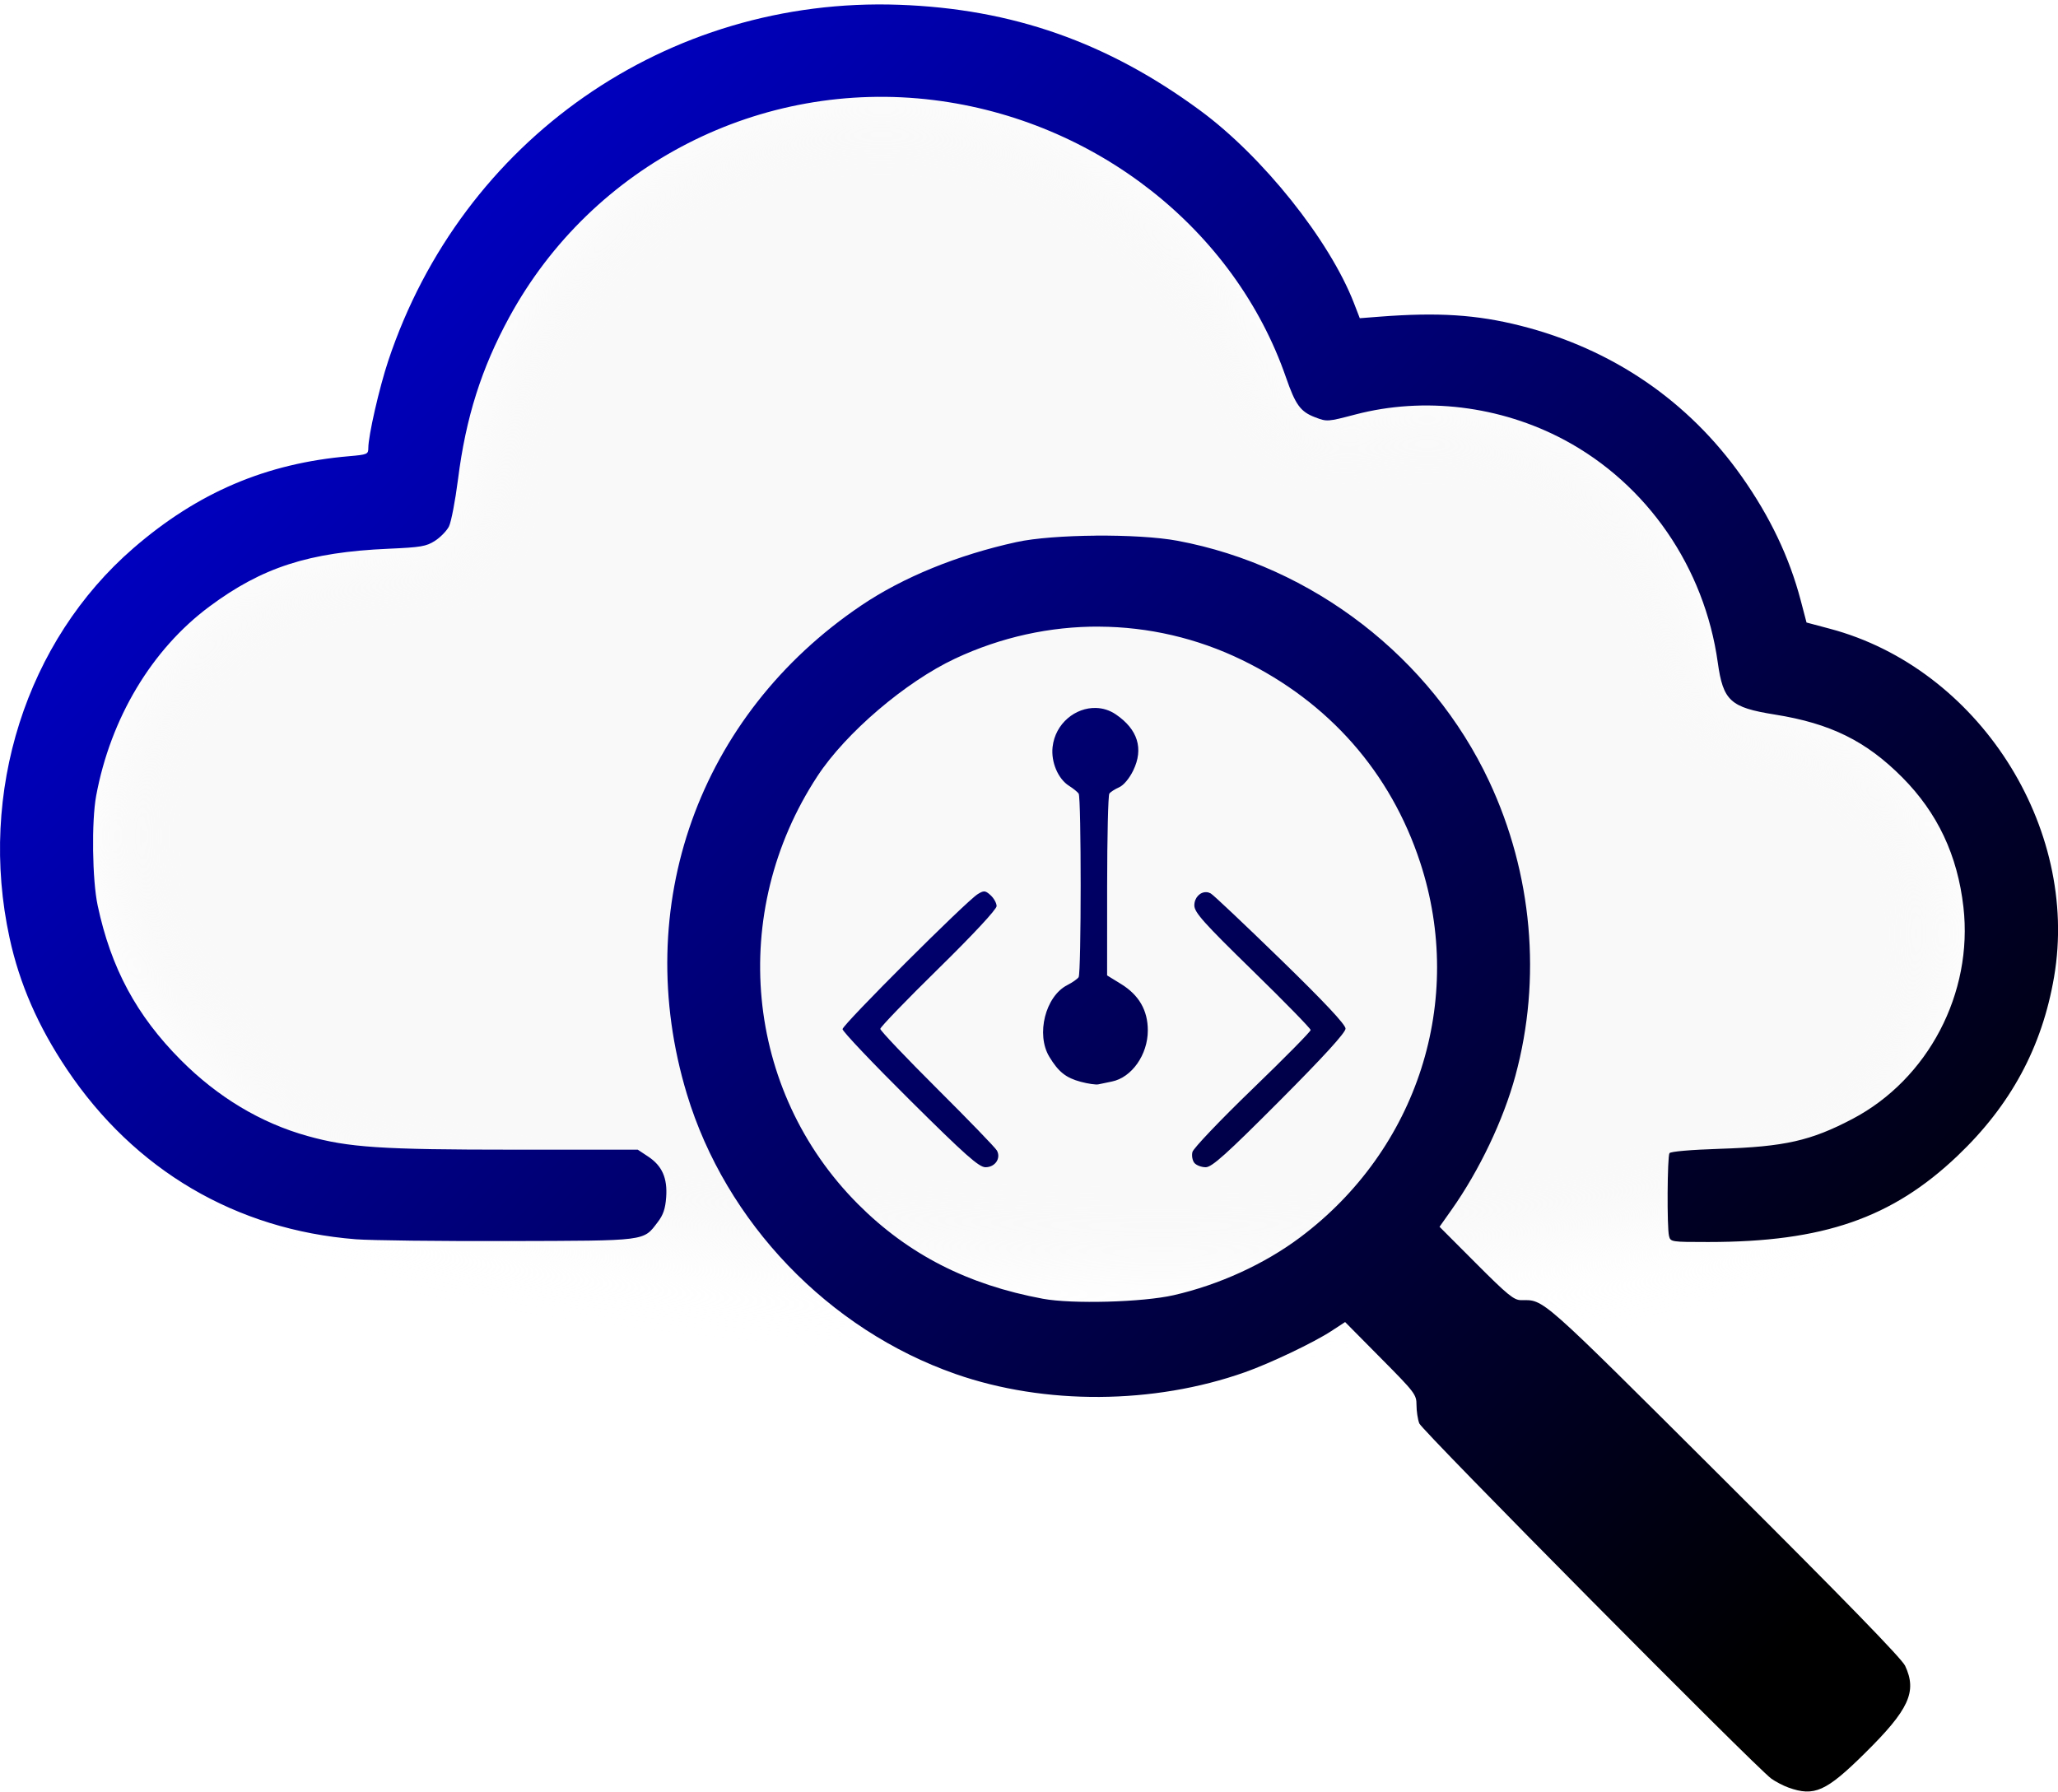
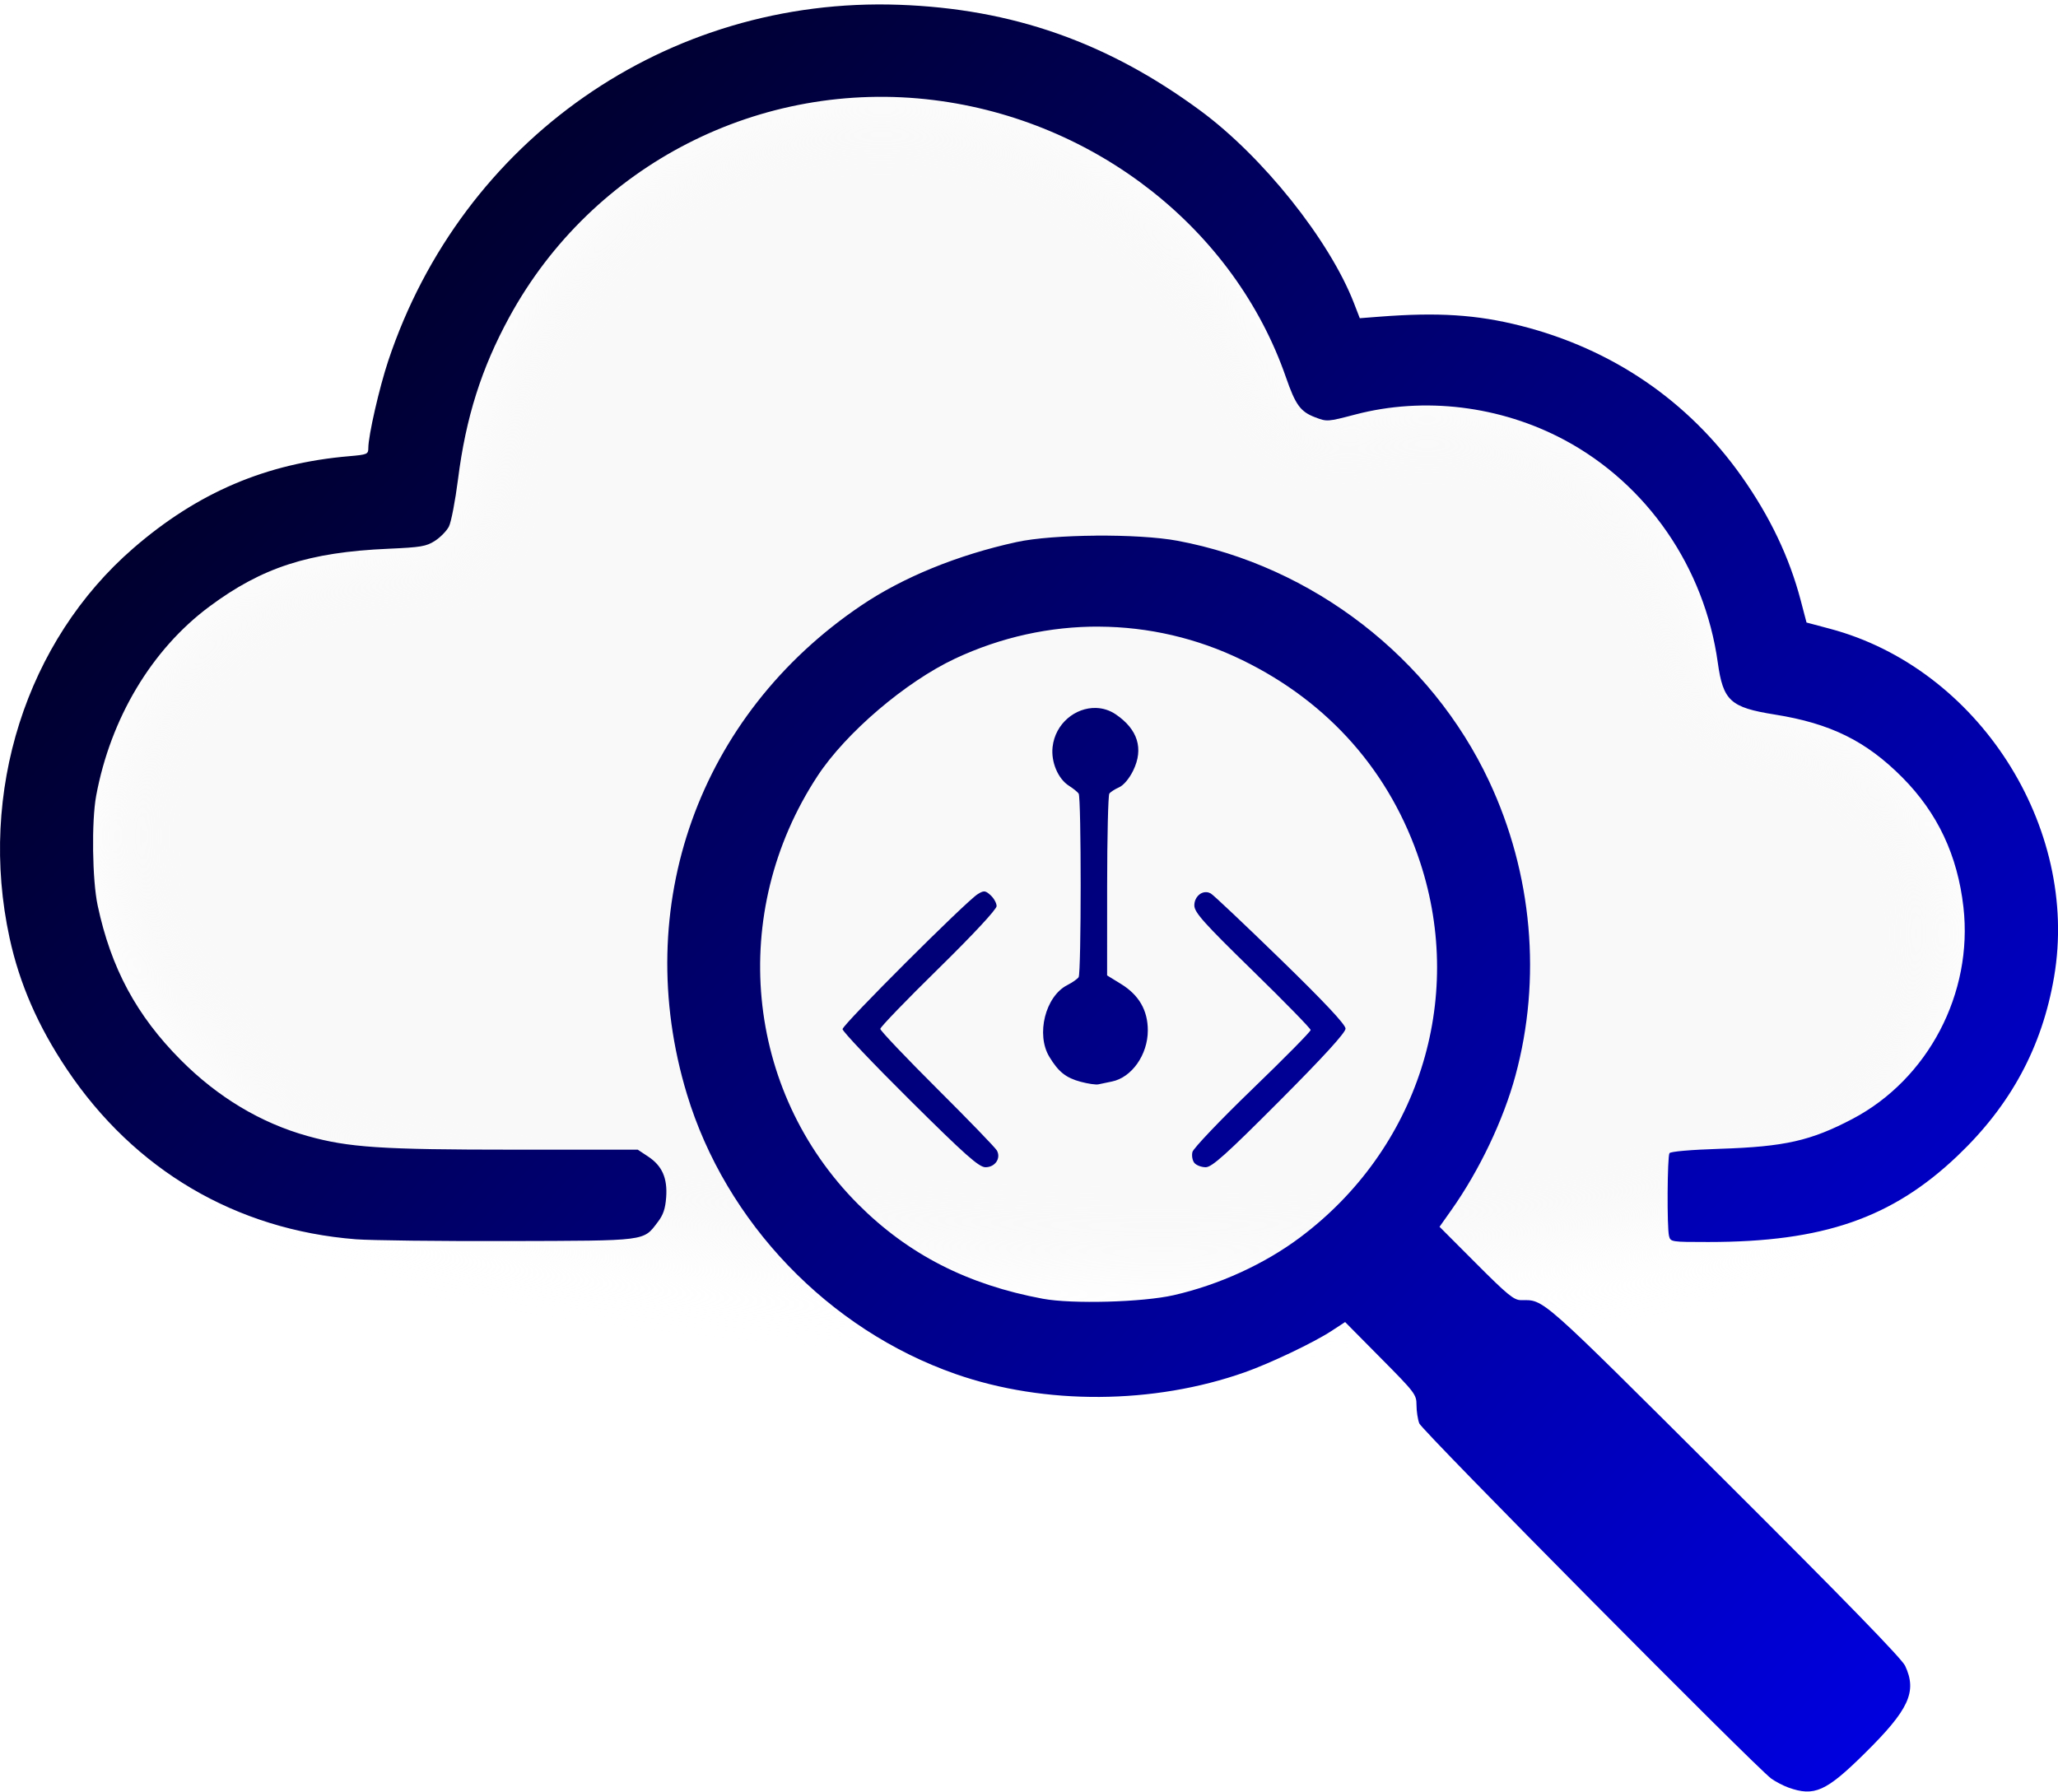
<svg xmlns="http://www.w3.org/2000/svg" xmlns:xlink="http://www.w3.org/1999/xlink" width="56.359mm" height="49.063mm" viewBox="0 0 56.359 49.063" version="1.1" id="svg1" xml:space="preserve">
  <defs id="defs1">
    <linearGradient id="linearGradient5">
      <stop style="stop-color:#0000ff;stop-opacity:1" offset="0" id="stop5" />
      <stop style="stop-color:#000000;stop-opacity:1;" offset="1" id="stop6" />
    </linearGradient>
    <filter style="color-interpolation-filters:sRGB" id="filter5" x="-0.046" y="-0.073" width="1.093" height="1.146">
      <feGaussianBlur stdDeviation="3.617" id="feGaussianBlur5" />
    </filter>
-     <linearGradient xlink:href="#linearGradient5" id="linearGradient6" x1="22.124" y1="-27.458" x2="107.837" y2="55.907" gradientUnits="userSpaceOnUse" gradientTransform="matrix(0.5998032,0,0,0.5998032,-0.6804501,2.174982)" />
+     <linearGradient xlink:href="#linearGradient5" id="linearGradient6" x1="114.445" y1="83.082" x2="12.867" y2="-11.418" gradientUnits="userSpaceOnUse" gradientTransform="matrix(0.5998032,0,0,0.5998032,-0.6804501,2.174982)" />
  </defs>
  <g id="layer1" transform="translate(-3.387674,-2.695108)">
    <path style="fill:#f9f9f9;filter:url(#filter5)" d="m 93.925,9.565 c 2.137,-0.06 4.298,0.041 6.466,0.31 16.252,2.016 30.167,12.973 35.304,27.799 0.954,2.752 1.45,3.433 2.918,3.993 1.196,0.457 1.245,0.453 4.032,-0.277 6.9,-1.808 14.529,-0.88 20.945,2.548 8.293,4.431 14.041,12.768 15.374,22.296 0.539,3.856 1.263,4.518 5.71,5.226 5.582,0.888 9.155,2.648 12.783,6.297 3.535,3.555 5.537,7.802 6.128,13.001 0.98,8.62 -1.901,20.186 -8.733,25.352 -23.887,18.063 -121.748,14.172 -158.72,2.15 -4.631,-1.506 -7.48,-8.447 -11.19,-12.173 -4.444,-4.464 -7,-9.214 -8.337,-15.496 -0.54,-2.538 -0.619,-8.439 -0.148,-10.98 1.441,-7.775 5.565,-14.673 11.339,-18.969 5.284,-3.931 9.976,-5.449 17.923,-5.798 3.293,-0.145 3.813,-0.233 4.689,-0.794 0.542,-0.347 1.171,-0.99 1.398,-1.43 0.227,-0.44 0.639,-2.577 0.915,-4.75 0.785,-6.183 2.345,-11.114 5.138,-16.238 7.291,-13.375 21.108,-21.648 36.069,-22.066 z" id="path5" transform="matrix(0.2732676,0,0,0.2732676,1.534278,2.458141)" />
    <path id="path1" style="fill:url(#linearGradient6);stroke-width:0.273" d="M 28.007,2.826 C 21.662,2.6 16.038,6.52 14.02,12.576 c -0.246,0.739 -0.546,2.051 -0.546,2.391 0,0.167 -0.029,0.179 -0.524,0.222 -2.273,0.194 -4.145,0.992 -5.907,2.517 -2.941,2.546 -4.258,6.687 -3.394,10.673 0.273,1.259 0.78,2.421 1.57,3.6 1.85,2.761 4.633,4.398 7.914,4.656 0.406,0.032 2.285,0.054 4.174,0.049 3.832,-0.01 3.691,0.008 4.095,-0.522 0.149,-0.195 0.206,-0.364 0.229,-0.677 0.038,-0.527 -0.111,-0.863 -0.496,-1.117 l -0.282,-0.187 h -3.396 c -3.622,0 -4.52,-0.059 -5.644,-0.373 -1.282,-0.357 -2.459,-1.063 -3.473,-2.081 -1.214,-1.22 -1.913,-2.518 -2.278,-4.235 -0.148,-0.693 -0.17,-2.306 -0.041,-3.001 0.394,-2.125 1.521,-4.009 3.099,-5.183 1.444,-1.074 2.726,-1.489 4.898,-1.584 0.9,-0.04 1.042,-0.064 1.281,-0.217 0.148,-0.095 0.32,-0.271 0.382,-0.391 0.062,-0.12 0.174,-0.704 0.25,-1.298 0.214,-1.69 0.641,-3.037 1.404,-4.437 2.277,-4.177 6.883,-6.533 11.623,-5.945 4.441,0.551 8.244,3.545 9.647,7.596 0.261,0.752 0.396,0.938 0.797,1.091 0.327,0.125 0.34,0.124 1.102,-0.076 1.885,-0.494 3.971,-0.24 5.724,0.696 2.266,1.211 3.837,3.489 4.201,6.093 0.147,1.054 0.345,1.234 1.56,1.428 1.525,0.243 2.502,0.724 3.493,1.721 0.966,0.972 1.513,2.132 1.675,3.553 0.268,2.356 -0.967,4.712 -3.039,5.801 -1.14,0.599 -1.857,0.761 -3.624,0.818 -0.813,0.027 -1.357,0.074 -1.387,0.12 -0.06,0.093 -0.071,2.033 -0.013,2.266 0.041,0.165 0.056,0.167 1.075,0.167 3.146,0 5.033,-0.653 6.827,-2.361 1.457,-1.387 2.314,-2.975 2.643,-4.897 0.706,-4.122 -2.088,-8.462 -6.141,-9.538 l -0.638,-0.17 -0.16,-0.609 c -0.31,-1.178 -0.838,-2.287 -1.612,-3.385 -1.464,-2.076 -3.552,-3.501 -6.058,-4.134 -1.202,-0.304 -2.261,-0.372 -3.862,-0.248 l -0.542,0.042 -0.162,-0.419 C 39.795,9.269 37.967,6.979 36.249,5.717 33.709,3.849 31.106,2.936 28.007,2.826 Z m 5.391,14.539 c -0.842,0.007 -1.674,0.066 -2.174,0.176 -1.613,0.353 -3.106,0.963 -4.251,1.736 -4.452,3.004 -6.325,8.251 -4.775,13.379 1.063,3.519 3.883,6.456 7.364,7.671 2.44,0.852 5.418,0.833 7.917,-0.05 0.696,-0.246 1.881,-0.811 2.367,-1.128 l 0.378,-0.247 0.977,0.987 c 0.939,0.947 0.978,0.998 0.978,1.286 0,0.165 0.034,0.391 0.076,0.503 0.073,0.195 9.209,9.415 9.64,9.728 0.115,0.083 0.326,0.193 0.47,0.245 0.708,0.253 1.03,0.109 2.088,-0.936 1.214,-1.198 1.44,-1.688 1.107,-2.399 -0.092,-0.197 -1.669,-1.818 -4.969,-5.106 -5.105,-5.087 -4.902,-4.908 -5.549,-4.908 -0.195,0 -0.367,-0.14 -1.23,-1.005 l -1.002,-1.004 0.325,-0.46 c 0.764,-1.08 1.425,-2.467 1.753,-3.679 0.721,-2.657 0.464,-5.535 -0.719,-8.06 -1.589,-3.391 -4.835,-5.897 -8.535,-6.589 -0.541,-0.101 -1.394,-0.147 -2.236,-0.141 z m 0.093,2.492 c 1.34,0.007 2.675,0.312 3.914,0.915 2.378,1.157 4.068,3.079 4.876,5.546 1.238,3.778 -0.068,7.853 -3.29,10.266 -0.975,0.73 -2.218,1.298 -3.46,1.582 -0.852,0.194 -2.781,0.247 -3.584,0.098 -2.064,-0.383 -3.694,-1.219 -5.066,-2.595 -3.099,-3.11 -3.56,-7.979 -1.107,-11.719 0.777,-1.185 2.416,-2.583 3.772,-3.219 1.259,-0.59 2.605,-0.882 3.945,-0.875 z m -0.089,2.227 c -0.56,-0.017 -1.116,0.422 -1.189,1.069 -0.046,0.411 0.149,0.872 0.45,1.063 0.114,0.072 0.233,0.168 0.264,0.213 0.074,0.105 0.073,4.914 -9.3e-4,5.028 -0.031,0.048 -0.171,0.146 -0.312,0.218 -0.599,0.307 -0.86,1.349 -0.491,1.961 0.25,0.414 0.455,0.578 0.86,0.686 0.201,0.054 0.418,0.085 0.484,0.07 0.066,-0.015 0.232,-0.05 0.369,-0.077 0.545,-0.109 0.985,-0.735 0.985,-1.4 0,-0.549 -0.242,-0.969 -0.733,-1.271 l -0.382,-0.235 0.001,-2.449 c 6.72e-4,-1.347 0.028,-2.486 0.06,-2.53 0.032,-0.045 0.152,-0.122 0.267,-0.173 0.124,-0.054 0.282,-0.243 0.388,-0.462 0.289,-0.596 0.125,-1.125 -0.476,-1.534 -0.17,-0.116 -0.357,-0.172 -0.544,-0.177 z m -3.071,5.025 c -0.044,0.003 -0.093,0.027 -0.167,0.073 -0.312,0.19 -3.703,3.577 -3.703,3.698 0,0.062 0.831,0.938 1.848,1.947 1.512,1.501 1.888,1.835 2.067,1.835 0.263,0 0.43,-0.245 0.312,-0.458 -0.043,-0.077 -0.778,-0.838 -1.635,-1.691 -0.857,-0.854 -1.558,-1.592 -1.558,-1.64 0,-0.049 0.717,-0.792 1.593,-1.651 0.945,-0.927 1.592,-1.623 1.592,-1.711 0,-0.082 -0.074,-0.215 -0.163,-0.297 -0.082,-0.075 -0.13,-0.108 -0.186,-0.105 z m 6.095,0.02 c -0.17,-0.01 -0.331,0.148 -0.331,0.362 0,0.191 0.256,0.478 1.592,1.782 0.876,0.855 1.593,1.589 1.593,1.631 0,0.043 -0.718,0.771 -1.596,1.618 -0.878,0.847 -1.616,1.623 -1.641,1.722 -0.025,0.1 -0.001,0.235 0.053,0.3 0.054,0.065 0.194,0.118 0.31,0.118 0.17,0 0.568,-0.358 2.021,-1.815 1.199,-1.203 1.809,-1.871 1.809,-1.981 0,-0.111 -0.584,-0.734 -1.781,-1.898 -0.98,-0.953 -1.839,-1.765 -1.91,-1.804 -0.038,-0.021 -0.078,-0.033 -0.117,-0.035 z" />
  </g>
</svg>
